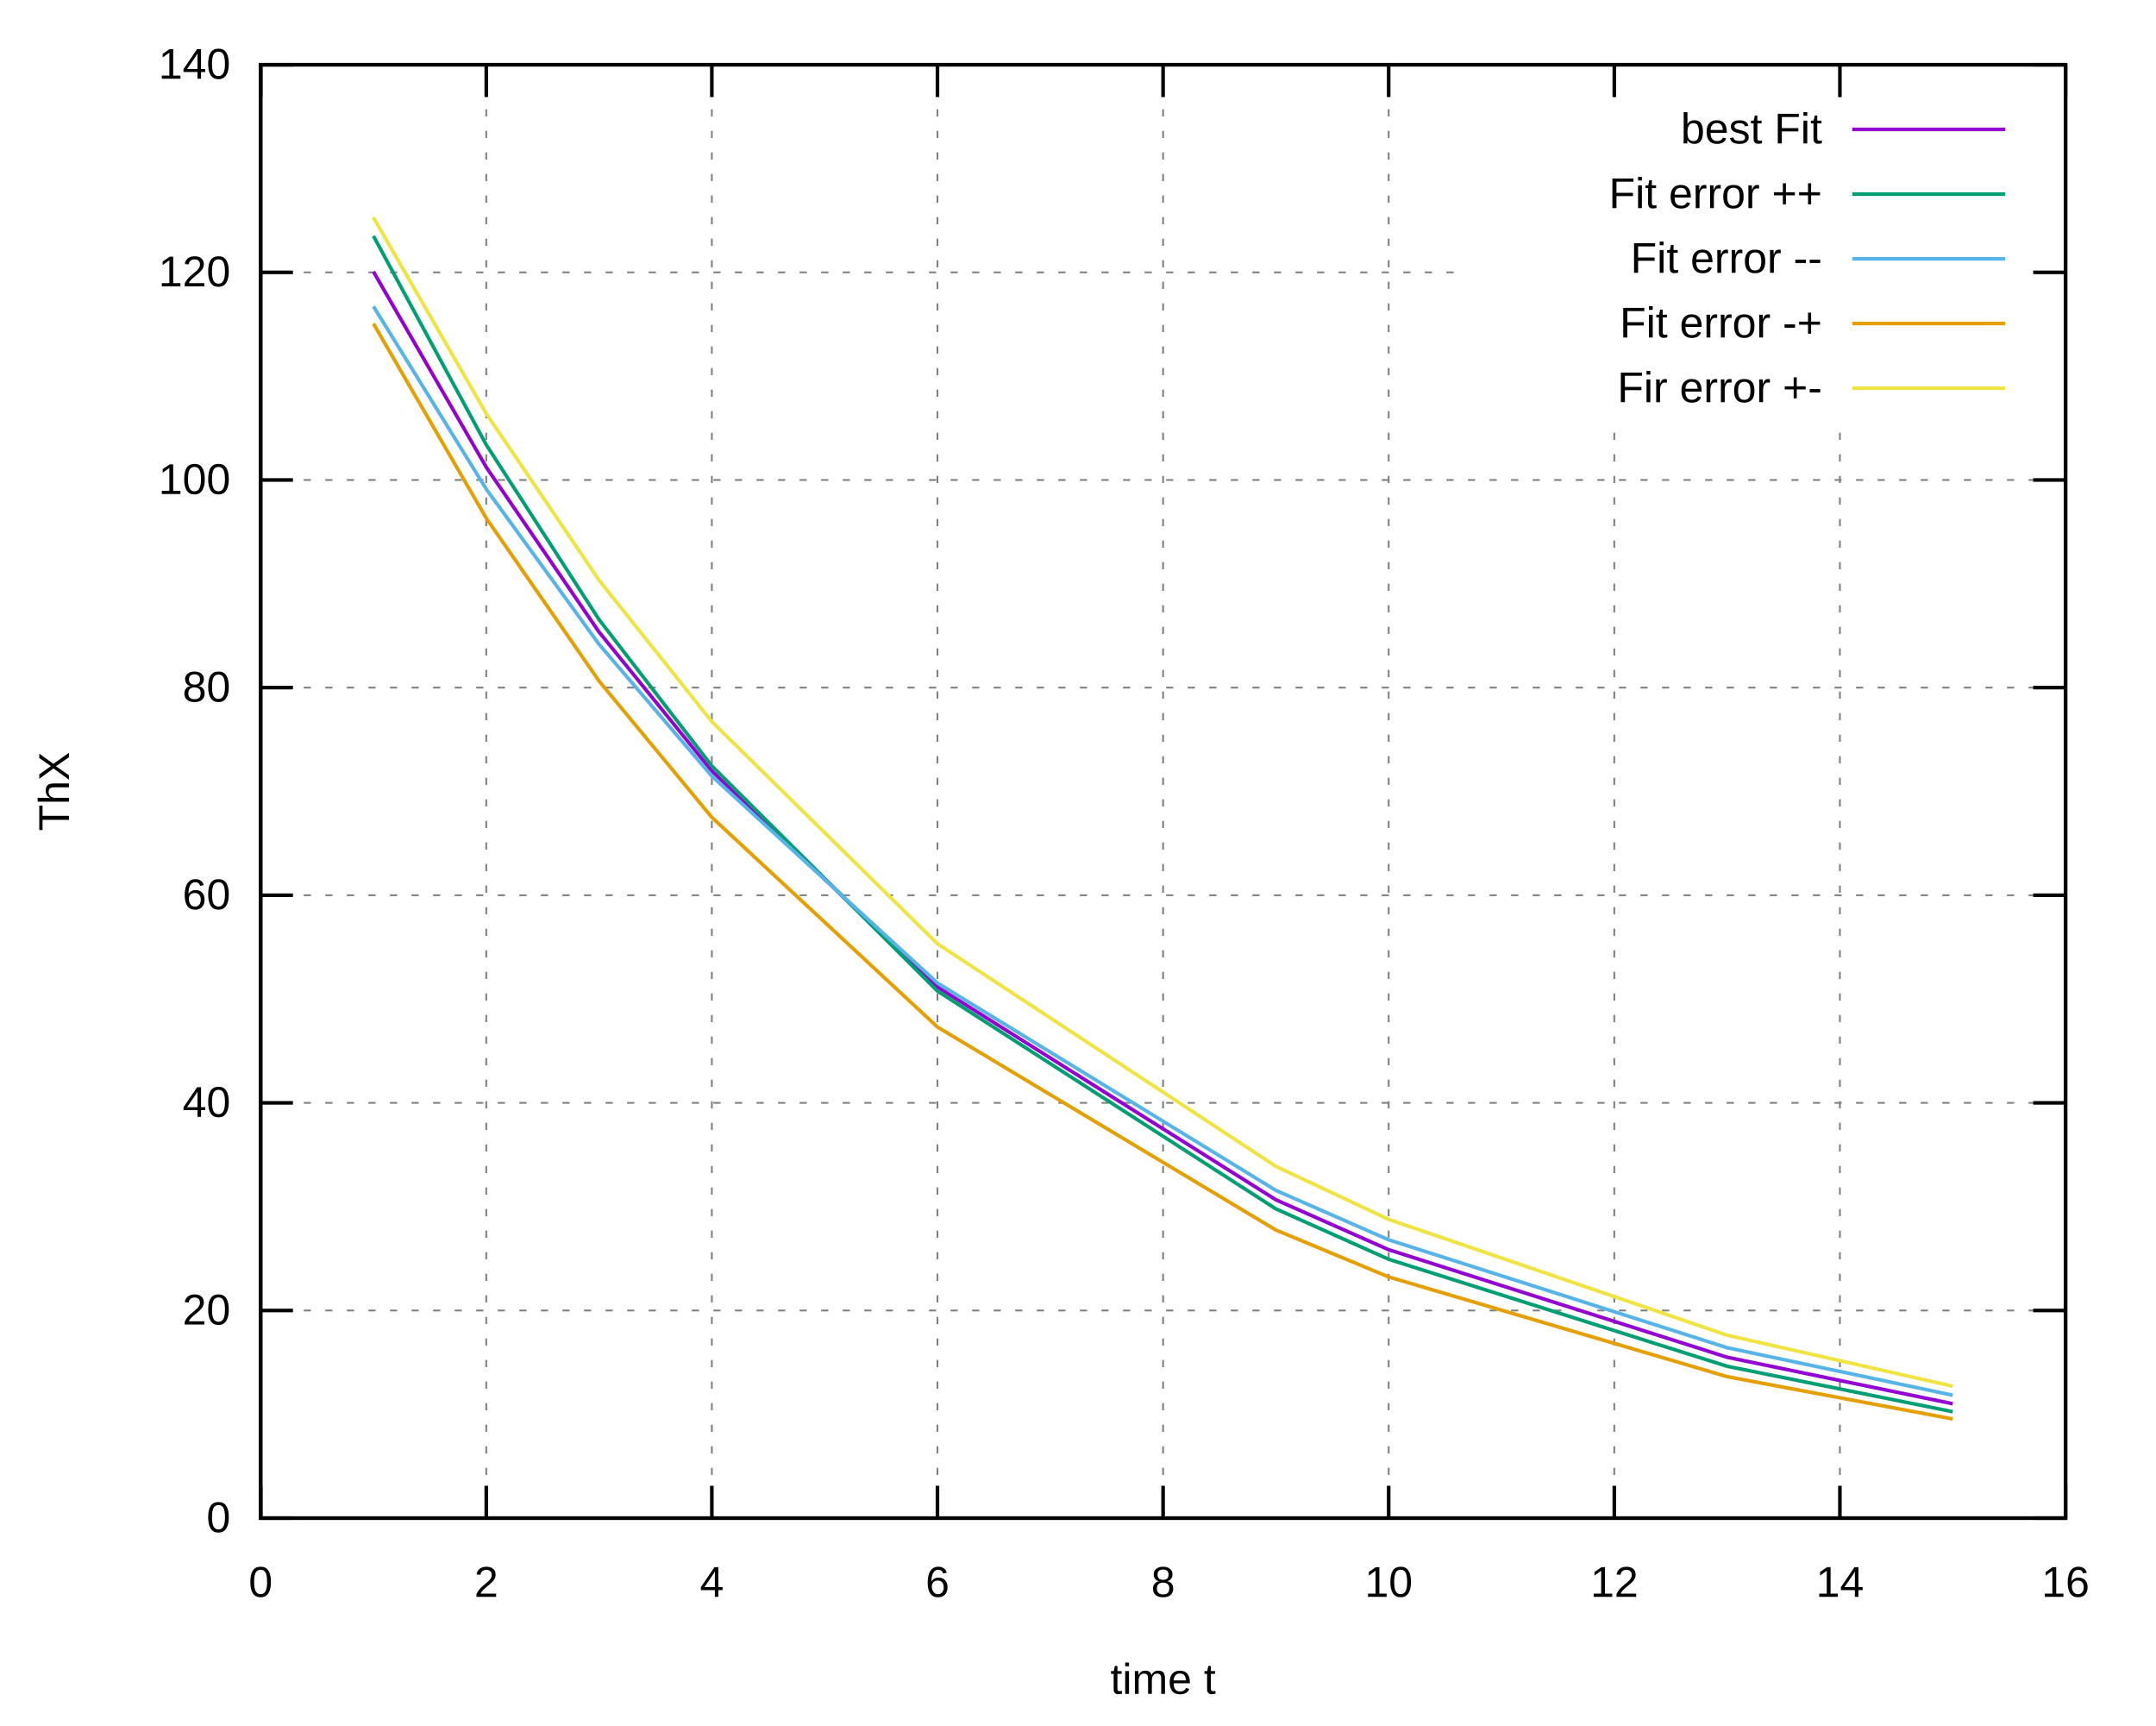
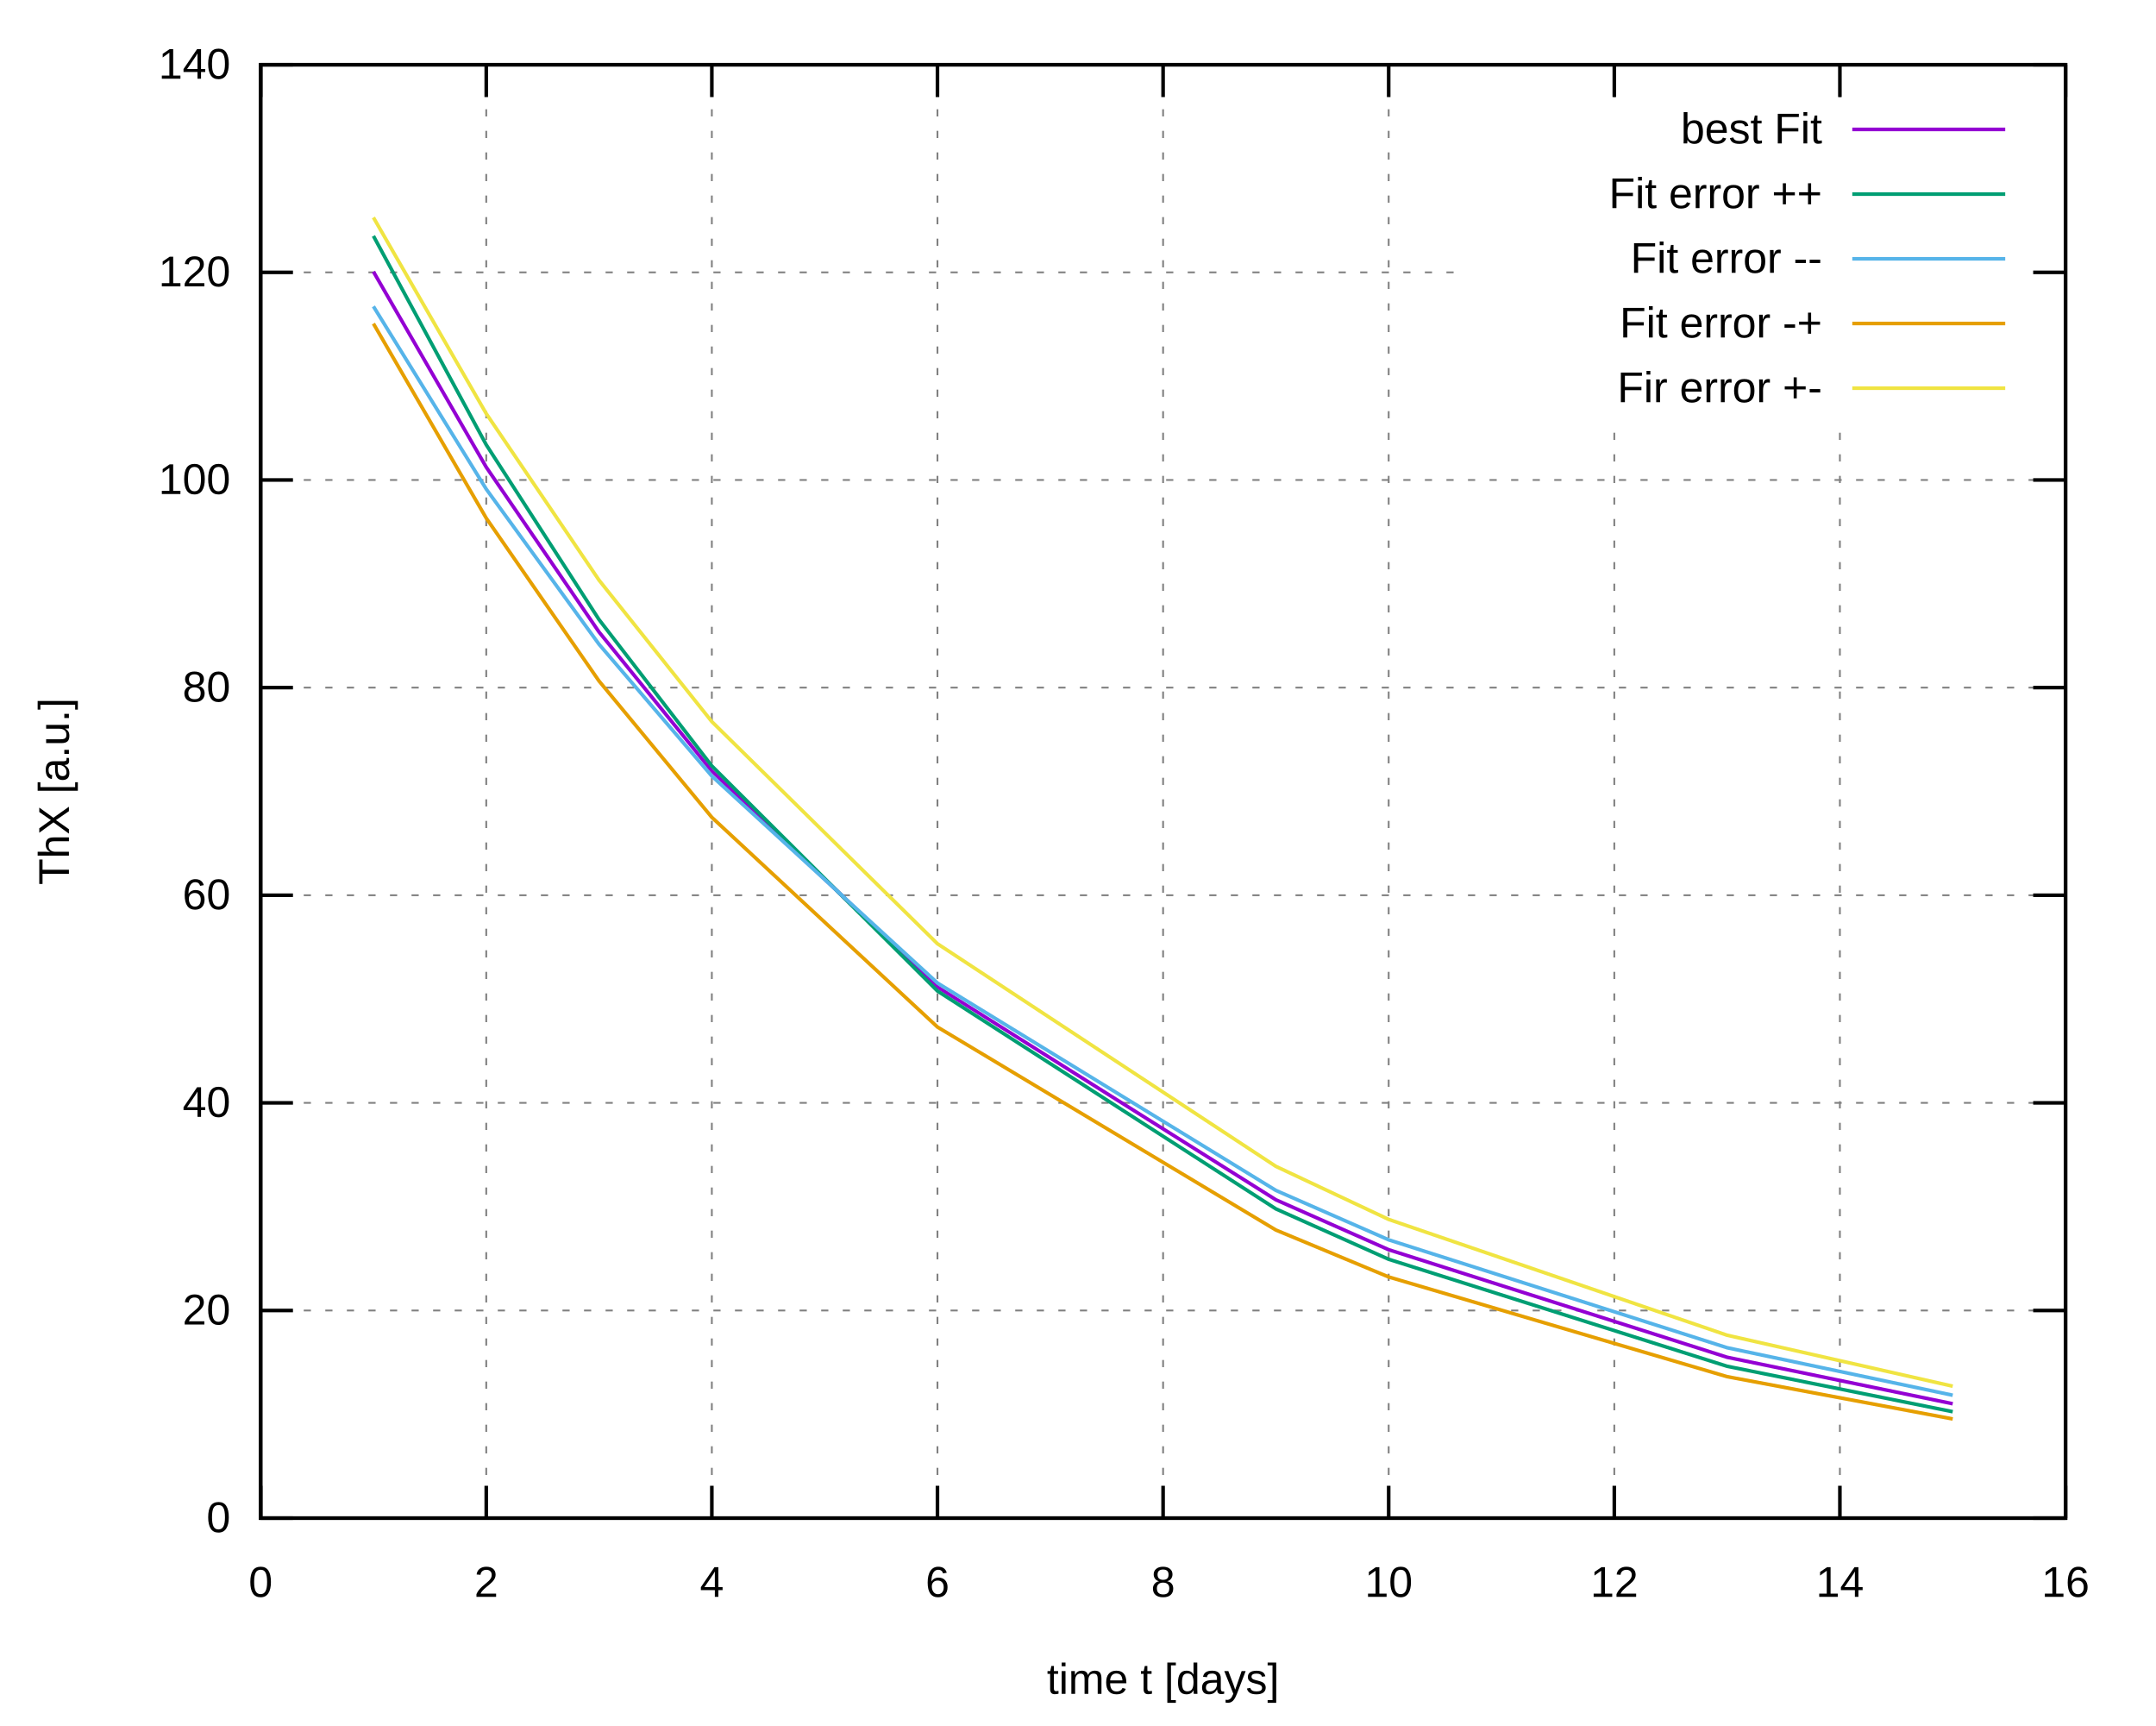
<svg xmlns="http://www.w3.org/2000/svg" xmlns:xlink="http://www.w3.org/1999/xlink" width="600" height="480" viewBox="0 0 600 480">
  <g id="gnuplot_canvas">
    <rect x="0" y="0" width="600" height="480" fill="none" />
    <defs>
      <circle id="gpDot" r="0.5" stroke-width="0.5" stroke="currentColor" />
      <path id="gpPt0" stroke-width="0.222" stroke="currentColor" d="M-1,0 h2 M0,-1 v2" />
      <path id="gpPt1" stroke-width="0.222" stroke="currentColor" d="M-1,-1 L1,1 M1,-1 L-1,1" />
      <path id="gpPt2" stroke-width="0.222" stroke="currentColor" d="M-1,0 L1,0 M0,-1 L0,1 M-1,-1 L1,1 M-1,1 L1,-1" />
      <rect id="gpPt3" stroke-width="0.222" stroke="currentColor" x="-1" y="-1" width="2" height="2" />
      <rect id="gpPt4" stroke-width="0.222" stroke="currentColor" fill="currentColor" x="-1" y="-1" width="2" height="2" />
      <circle id="gpPt5" stroke-width="0.222" stroke="currentColor" cx="0" cy="0" r="1" />
      <use xlink:href="#gpPt5" id="gpPt6" fill="currentColor" stroke="none" />
      <path id="gpPt7" stroke-width="0.222" stroke="currentColor" d="M0,-1.33 L-1.33,0.67 L1.33,0.67 z" />
      <use xlink:href="#gpPt7" id="gpPt8" fill="currentColor" stroke="none" />
      <use xlink:href="#gpPt7" id="gpPt9" stroke="currentColor" transform="rotate(180)" />
      <use xlink:href="#gpPt9" id="gpPt10" fill="currentColor" stroke="none" />
      <use xlink:href="#gpPt3" id="gpPt11" stroke="currentColor" transform="rotate(45)" />
      <use xlink:href="#gpPt11" id="gpPt12" fill="currentColor" stroke="none" />
      <path id="gpPt13" stroke-width="0.222" stroke="currentColor" d="M0,1.330 L1.265,0.411 L0.782,-1.067 L-0.782,-1.076 L-1.265,0.411 z" />
      <use xlink:href="#gpPt13" id="gpPt14" fill="currentColor" stroke="none" />
      <filter id="textbox" filterUnits="objectBoundingBox" x="0" y="0" height="1" width="1">
        <feFlood flood-color="white" flood-opacity="1" result="bgnd" />
        <feComposite in="SourceGraphic" in2="bgnd" operator="atop" />
      </filter>
      <filter id="greybox" filterUnits="objectBoundingBox" x="0" y="0" height="1" width="1">
        <feFlood flood-color="lightgrey" flood-opacity="1" result="grey" />
        <feComposite in="SourceGraphic" in2="grey" operator="atop" />
      </filter>
    </defs>
    <g fill="none" color="white" stroke="currentColor" stroke-width="1.00" stroke-linecap="butt" stroke-linejoin="miter">
</g>
    <g fill="none" color="black" stroke="currentColor" stroke-width="1.00" stroke-linecap="butt" stroke-linejoin="miter">
</g>
    <g fill="none" color="black" stroke="black" stroke-width="0.50" stroke-linecap="butt" stroke-linejoin="miter">
</g>
    <g fill="none" color="gray" stroke="currentColor" stroke-width="0.50" stroke-linecap="butt" stroke-linejoin="miter">
      <path stroke="gray" stroke-dasharray="2,4" class="gridline" d="M72.53,422.40 L574.82,422.40  " />
    </g>
    <g fill="none" color="gray" stroke="gray" stroke-width="1.00" stroke-linecap="butt" stroke-linejoin="miter">
</g>
    <g fill="none" color="black" stroke="currentColor" stroke-width="1.00" stroke-linecap="butt" stroke-linejoin="miter">
      <path stroke="black" d="M72.53,422.40 L81.53,422.40 M574.82,422.40 L565.82,422.40  " />
      <g transform="translate(64.14,426.30)" stroke="none" fill="black" font-family="Arial" font-size="12.00" text-anchor="end">
        <text>
          <tspan font-family="Arial"> 0</tspan>
        </text>
      </g>
    </g>
    <g fill="none" color="black" stroke="currentColor" stroke-width="1.00" stroke-linecap="butt" stroke-linejoin="miter">
</g>
    <g fill="none" color="black" stroke="black" stroke-width="0.50" stroke-linecap="butt" stroke-linejoin="miter">
</g>
    <g fill="none" color="gray" stroke="currentColor" stroke-width="0.50" stroke-linecap="butt" stroke-linejoin="miter">
      <path stroke="gray" stroke-dasharray="2,4" class="gridline" d="M72.53,364.63 L574.82,364.63  " />
    </g>
    <g fill="none" color="gray" stroke="gray" stroke-width="1.00" stroke-linecap="butt" stroke-linejoin="miter">
</g>
    <g fill="none" color="black" stroke="currentColor" stroke-width="1.00" stroke-linecap="butt" stroke-linejoin="miter">
      <path stroke="black" d="M72.53,364.63 L81.53,364.63 M574.82,364.63 L565.82,364.63  " />
      <g transform="translate(64.14,368.53)" stroke="none" fill="black" font-family="Arial" font-size="12.00" text-anchor="end">
        <text>
          <tspan font-family="Arial"> 20</tspan>
        </text>
      </g>
    </g>
    <g fill="none" color="black" stroke="currentColor" stroke-width="1.00" stroke-linecap="butt" stroke-linejoin="miter">
</g>
    <g fill="none" color="black" stroke="black" stroke-width="0.50" stroke-linecap="butt" stroke-linejoin="miter">
</g>
    <g fill="none" color="gray" stroke="currentColor" stroke-width="0.50" stroke-linecap="butt" stroke-linejoin="miter">
      <path stroke="gray" stroke-dasharray="2,4" class="gridline" d="M72.53,306.86 L574.82,306.86  " />
    </g>
    <g fill="none" color="gray" stroke="gray" stroke-width="1.00" stroke-linecap="butt" stroke-linejoin="miter">
</g>
    <g fill="none" color="black" stroke="currentColor" stroke-width="1.00" stroke-linecap="butt" stroke-linejoin="miter">
      <path stroke="black" d="M72.53,306.86 L81.53,306.86 M574.82,306.86 L565.82,306.86  " />
      <g transform="translate(64.14,310.76)" stroke="none" fill="black" font-family="Arial" font-size="12.00" text-anchor="end">
        <text>
          <tspan font-family="Arial"> 40</tspan>
        </text>
      </g>
    </g>
    <g fill="none" color="black" stroke="currentColor" stroke-width="1.00" stroke-linecap="butt" stroke-linejoin="miter">
</g>
    <g fill="none" color="black" stroke="black" stroke-width="0.50" stroke-linecap="butt" stroke-linejoin="miter">
</g>
    <g fill="none" color="gray" stroke="currentColor" stroke-width="0.50" stroke-linecap="butt" stroke-linejoin="miter">
      <path stroke="gray" stroke-dasharray="2,4" class="gridline" d="M72.53,249.09 L574.82,249.09  " />
    </g>
    <g fill="none" color="gray" stroke="gray" stroke-width="1.00" stroke-linecap="butt" stroke-linejoin="miter">
</g>
    <g fill="none" color="black" stroke="currentColor" stroke-width="1.00" stroke-linecap="butt" stroke-linejoin="miter">
      <path stroke="black" d="M72.53,249.09 L81.53,249.09 M574.82,249.09 L565.82,249.09  " />
      <g transform="translate(64.14,252.99)" stroke="none" fill="black" font-family="Arial" font-size="12.00" text-anchor="end">
        <text>
          <tspan font-family="Arial"> 60</tspan>
        </text>
      </g>
    </g>
    <g fill="none" color="black" stroke="currentColor" stroke-width="1.00" stroke-linecap="butt" stroke-linejoin="miter">
</g>
    <g fill="none" color="black" stroke="black" stroke-width="0.50" stroke-linecap="butt" stroke-linejoin="miter">
</g>
    <g fill="none" color="gray" stroke="currentColor" stroke-width="0.50" stroke-linecap="butt" stroke-linejoin="miter">
      <path stroke="gray" stroke-dasharray="2,4" class="gridline" d="M72.53,191.32 L574.82,191.32  " />
    </g>
    <g fill="none" color="gray" stroke="gray" stroke-width="1.00" stroke-linecap="butt" stroke-linejoin="miter">
</g>
    <g fill="none" color="black" stroke="currentColor" stroke-width="1.00" stroke-linecap="butt" stroke-linejoin="miter">
      <path stroke="black" d="M72.53,191.32 L81.53,191.32 M574.82,191.32 L565.82,191.32  " />
      <g transform="translate(64.14,195.22)" stroke="none" fill="black" font-family="Arial" font-size="12.00" text-anchor="end">
        <text>
          <tspan font-family="Arial"> 80</tspan>
        </text>
      </g>
    </g>
    <g fill="none" color="black" stroke="currentColor" stroke-width="1.00" stroke-linecap="butt" stroke-linejoin="miter">
</g>
    <g fill="none" color="black" stroke="black" stroke-width="0.50" stroke-linecap="butt" stroke-linejoin="miter">
</g>
    <g fill="none" color="gray" stroke="currentColor" stroke-width="0.50" stroke-linecap="butt" stroke-linejoin="miter">
      <path stroke="gray" stroke-dasharray="2,4" class="gridline" d="M72.53,133.55 L574.82,133.55  " />
    </g>
    <g fill="none" color="gray" stroke="gray" stroke-width="1.00" stroke-linecap="butt" stroke-linejoin="miter">
</g>
    <g fill="none" color="black" stroke="currentColor" stroke-width="1.00" stroke-linecap="butt" stroke-linejoin="miter">
      <path stroke="black" d="M72.53,133.55 L81.53,133.55 M574.82,133.55 L565.82,133.55  " />
      <g transform="translate(64.14,137.45)" stroke="none" fill="black" font-family="Arial" font-size="12.00" text-anchor="end">
        <text>
          <tspan font-family="Arial"> 100</tspan>
        </text>
      </g>
    </g>
    <g fill="none" color="black" stroke="currentColor" stroke-width="1.00" stroke-linecap="butt" stroke-linejoin="miter">
</g>
    <g fill="none" color="black" stroke="black" stroke-width="0.50" stroke-linecap="butt" stroke-linejoin="miter">
</g>
    <g fill="none" color="gray" stroke="currentColor" stroke-width="0.50" stroke-linecap="butt" stroke-linejoin="miter">
      <path stroke="gray" stroke-dasharray="2,4" class="gridline" d="M72.53,75.78 L406.41,75.78 M566.43,75.78 L574.82,75.78  " />
    </g>
    <g fill="none" color="gray" stroke="gray" stroke-width="1.00" stroke-linecap="butt" stroke-linejoin="miter">
</g>
    <g fill="none" color="black" stroke="currentColor" stroke-width="1.00" stroke-linecap="butt" stroke-linejoin="miter">
      <path stroke="black" d="M72.53,75.78 L81.53,75.78 M574.82,75.78 L565.82,75.78  " />
      <g transform="translate(64.14,79.68)" stroke="none" fill="black" font-family="Arial" font-size="12.00" text-anchor="end">
        <text>
          <tspan font-family="Arial"> 120</tspan>
        </text>
      </g>
    </g>
    <g fill="none" color="black" stroke="currentColor" stroke-width="1.00" stroke-linecap="butt" stroke-linejoin="miter">
</g>
    <g fill="none" color="black" stroke="black" stroke-width="0.50" stroke-linecap="butt" stroke-linejoin="miter">
</g>
    <g fill="none" color="gray" stroke="currentColor" stroke-width="0.50" stroke-linecap="butt" stroke-linejoin="miter">
      <path stroke="gray" stroke-dasharray="2,4" class="gridline" d="M72.53,18.01 L574.82,18.01  " />
    </g>
    <g fill="none" color="gray" stroke="gray" stroke-width="1.00" stroke-linecap="butt" stroke-linejoin="miter">
</g>
    <g fill="none" color="black" stroke="currentColor" stroke-width="1.00" stroke-linecap="butt" stroke-linejoin="miter">
      <path stroke="black" d="M72.53,18.01 L81.53,18.01 M574.82,18.01 L565.82,18.01  " />
      <g transform="translate(64.14,21.91)" stroke="none" fill="black" font-family="Arial" font-size="12.00" text-anchor="end">
        <text>
          <tspan font-family="Arial"> 140</tspan>
        </text>
      </g>
    </g>
    <g fill="none" color="black" stroke="currentColor" stroke-width="1.00" stroke-linecap="butt" stroke-linejoin="miter">
</g>
    <g fill="none" color="black" stroke="black" stroke-width="0.50" stroke-linecap="butt" stroke-linejoin="miter">
</g>
    <g fill="none" color="gray" stroke="currentColor" stroke-width="0.50" stroke-linecap="butt" stroke-linejoin="miter">
      <path stroke="gray" stroke-dasharray="2,4" class="gridline" d="M72.53,422.40 L72.53,18.01  " />
    </g>
    <g fill="none" color="gray" stroke="gray" stroke-width="1.00" stroke-linecap="butt" stroke-linejoin="miter">
</g>
    <g fill="none" color="black" stroke="currentColor" stroke-width="1.00" stroke-linecap="butt" stroke-linejoin="miter">
      <path stroke="black" d="M72.53,422.40 L72.53,413.40 M72.53,18.01 L72.53,27.01  " />
      <g transform="translate(72.53,444.30)" stroke="none" fill="black" font-family="Arial" font-size="12.00" text-anchor="middle">
        <text>
          <tspan font-family="Arial"> 0</tspan>
        </text>
      </g>
    </g>
    <g fill="none" color="black" stroke="currentColor" stroke-width="1.00" stroke-linecap="butt" stroke-linejoin="miter">
</g>
    <g fill="none" color="black" stroke="black" stroke-width="0.50" stroke-linecap="butt" stroke-linejoin="miter">
</g>
    <g fill="none" color="gray" stroke="currentColor" stroke-width="0.50" stroke-linecap="butt" stroke-linejoin="miter">
      <path stroke="gray" stroke-dasharray="2,4" class="gridline" d="M135.32,422.40 L135.32,18.01  " />
    </g>
    <g fill="none" color="gray" stroke="gray" stroke-width="1.00" stroke-linecap="butt" stroke-linejoin="miter">
</g>
    <g fill="none" color="black" stroke="currentColor" stroke-width="1.00" stroke-linecap="butt" stroke-linejoin="miter">
      <path stroke="black" d="M135.32,422.40 L135.32,413.40 M135.32,18.01 L135.32,27.01  " />
      <g transform="translate(135.32,444.30)" stroke="none" fill="black" font-family="Arial" font-size="12.00" text-anchor="middle">
        <text>
          <tspan font-family="Arial"> 2</tspan>
        </text>
      </g>
    </g>
    <g fill="none" color="black" stroke="currentColor" stroke-width="1.00" stroke-linecap="butt" stroke-linejoin="miter">
</g>
    <g fill="none" color="black" stroke="black" stroke-width="0.50" stroke-linecap="butt" stroke-linejoin="miter">
</g>
    <g fill="none" color="gray" stroke="currentColor" stroke-width="0.50" stroke-linecap="butt" stroke-linejoin="miter">
      <path stroke="gray" stroke-dasharray="2,4" class="gridline" d="M198.10,422.40 L198.10,18.01  " />
    </g>
    <g fill="none" color="gray" stroke="gray" stroke-width="1.00" stroke-linecap="butt" stroke-linejoin="miter">
</g>
    <g fill="none" color="black" stroke="currentColor" stroke-width="1.00" stroke-linecap="butt" stroke-linejoin="miter">
      <path stroke="black" d="M198.10,422.40 L198.10,413.40 M198.10,18.01 L198.10,27.01  " />
      <g transform="translate(198.10,444.30)" stroke="none" fill="black" font-family="Arial" font-size="12.00" text-anchor="middle">
        <text>
          <tspan font-family="Arial"> 4</tspan>
        </text>
      </g>
    </g>
    <g fill="none" color="black" stroke="currentColor" stroke-width="1.00" stroke-linecap="butt" stroke-linejoin="miter">
</g>
    <g fill="none" color="black" stroke="black" stroke-width="0.50" stroke-linecap="butt" stroke-linejoin="miter">
</g>
    <g fill="none" color="gray" stroke="currentColor" stroke-width="0.50" stroke-linecap="butt" stroke-linejoin="miter">
      <path stroke="gray" stroke-dasharray="2,4" class="gridline" d="M260.89,422.40 L260.89,18.01  " />
    </g>
    <g fill="none" color="gray" stroke="gray" stroke-width="1.00" stroke-linecap="butt" stroke-linejoin="miter">
</g>
    <g fill="none" color="black" stroke="currentColor" stroke-width="1.00" stroke-linecap="butt" stroke-linejoin="miter">
      <path stroke="black" d="M260.89,422.40 L260.89,413.40 M260.89,18.01 L260.89,27.01  " />
      <g transform="translate(260.89,444.30)" stroke="none" fill="black" font-family="Arial" font-size="12.00" text-anchor="middle">
        <text>
          <tspan font-family="Arial"> 6</tspan>
        </text>
      </g>
    </g>
    <g fill="none" color="black" stroke="currentColor" stroke-width="1.00" stroke-linecap="butt" stroke-linejoin="miter">
</g>
    <g fill="none" color="black" stroke="black" stroke-width="0.50" stroke-linecap="butt" stroke-linejoin="miter">
</g>
    <g fill="none" color="gray" stroke="currentColor" stroke-width="0.50" stroke-linecap="butt" stroke-linejoin="miter">
      <path stroke="gray" stroke-dasharray="2,4" class="gridline" d="M323.68,422.40 L323.68,18.01  " />
    </g>
    <g fill="none" color="gray" stroke="gray" stroke-width="1.00" stroke-linecap="butt" stroke-linejoin="miter">
</g>
    <g fill="none" color="black" stroke="currentColor" stroke-width="1.00" stroke-linecap="butt" stroke-linejoin="miter">
      <path stroke="black" d="M323.68,422.40 L323.68,413.40 M323.68,18.01 L323.68,27.01  " />
      <g transform="translate(323.68,444.30)" stroke="none" fill="black" font-family="Arial" font-size="12.00" text-anchor="middle">
        <text>
          <tspan font-family="Arial"> 8</tspan>
        </text>
      </g>
    </g>
    <g fill="none" color="black" stroke="currentColor" stroke-width="1.00" stroke-linecap="butt" stroke-linejoin="miter">
</g>
    <g fill="none" color="black" stroke="black" stroke-width="0.50" stroke-linecap="butt" stroke-linejoin="miter">
</g>
    <g fill="none" color="gray" stroke="currentColor" stroke-width="0.50" stroke-linecap="butt" stroke-linejoin="miter">
      <path stroke="gray" stroke-dasharray="2,4" class="gridline" d="M386.46,422.40 L386.46,18.01  " />
    </g>
    <g fill="none" color="gray" stroke="gray" stroke-width="1.00" stroke-linecap="butt" stroke-linejoin="miter">
</g>
    <g fill="none" color="black" stroke="currentColor" stroke-width="1.00" stroke-linecap="butt" stroke-linejoin="miter">
      <path stroke="black" d="M386.46,422.40 L386.46,413.40 M386.46,18.01 L386.46,27.01  " />
      <g transform="translate(386.46,444.30)" stroke="none" fill="black" font-family="Arial" font-size="12.00" text-anchor="middle">
        <text>
          <tspan font-family="Arial"> 10</tspan>
        </text>
      </g>
    </g>
    <g fill="none" color="black" stroke="currentColor" stroke-width="1.00" stroke-linecap="butt" stroke-linejoin="miter">
</g>
    <g fill="none" color="black" stroke="black" stroke-width="0.50" stroke-linecap="butt" stroke-linejoin="miter">
</g>
    <g fill="none" color="gray" stroke="currentColor" stroke-width="0.50" stroke-linecap="butt" stroke-linejoin="miter">
      <path stroke="gray" stroke-dasharray="2,4" class="gridline" d="M449.25,422.40 L449.25,117.01 M449.25,27.01 L449.25,18.01  " />
    </g>
    <g fill="none" color="gray" stroke="gray" stroke-width="1.00" stroke-linecap="butt" stroke-linejoin="miter">
</g>
    <g fill="none" color="black" stroke="currentColor" stroke-width="1.00" stroke-linecap="butt" stroke-linejoin="miter">
      <path stroke="black" d="M449.25,422.40 L449.25,413.40 M449.25,18.01 L449.25,27.01  " />
      <g transform="translate(449.25,444.30)" stroke="none" fill="black" font-family="Arial" font-size="12.00" text-anchor="middle">
        <text>
          <tspan font-family="Arial"> 12</tspan>
        </text>
      </g>
    </g>
    <g fill="none" color="black" stroke="currentColor" stroke-width="1.00" stroke-linecap="butt" stroke-linejoin="miter">
</g>
    <g fill="none" color="black" stroke="black" stroke-width="0.50" stroke-linecap="butt" stroke-linejoin="miter">
</g>
    <g fill="none" color="gray" stroke="currentColor" stroke-width="0.50" stroke-linecap="butt" stroke-linejoin="miter">
      <path stroke="gray" stroke-dasharray="2,4" class="gridline" d="M512.03,422.40 L512.03,117.01 M512.03,27.01 L512.03,18.01  " />
    </g>
    <g fill="none" color="gray" stroke="gray" stroke-width="1.00" stroke-linecap="butt" stroke-linejoin="miter">
</g>
    <g fill="none" color="black" stroke="currentColor" stroke-width="1.00" stroke-linecap="butt" stroke-linejoin="miter">
      <path stroke="black" d="M512.03,422.40 L512.03,413.40 M512.03,18.01 L512.03,27.01  " />
      <g transform="translate(512.03,444.30)" stroke="none" fill="black" font-family="Arial" font-size="12.00" text-anchor="middle">
        <text>
          <tspan font-family="Arial"> 14</tspan>
        </text>
      </g>
    </g>
    <g fill="none" color="black" stroke="currentColor" stroke-width="1.00" stroke-linecap="butt" stroke-linejoin="miter">
</g>
    <g fill="none" color="black" stroke="black" stroke-width="0.50" stroke-linecap="butt" stroke-linejoin="miter">
</g>
    <g fill="none" color="gray" stroke="currentColor" stroke-width="0.50" stroke-linecap="butt" stroke-linejoin="miter">
      <path stroke="gray" stroke-dasharray="2,4" class="gridline" d="M574.82,422.40 L574.82,18.01  " />
    </g>
    <g fill="none" color="gray" stroke="gray" stroke-width="1.00" stroke-linecap="butt" stroke-linejoin="miter">
</g>
    <g fill="none" color="black" stroke="currentColor" stroke-width="1.00" stroke-linecap="butt" stroke-linejoin="miter">
      <path stroke="black" d="M574.82,422.40 L574.82,413.40 M574.82,18.01 L574.82,27.01  " />
      <g transform="translate(574.82,444.30)" stroke="none" fill="black" font-family="Arial" font-size="12.00" text-anchor="middle">
        <text>
          <tspan font-family="Arial"> 16</tspan>
        </text>
      </g>
    </g>
    <g fill="none" color="black" stroke="currentColor" stroke-width="1.00" stroke-linecap="butt" stroke-linejoin="miter">
</g>
    <g fill="none" color="black" stroke="currentColor" stroke-width="1.00" stroke-linecap="butt" stroke-linejoin="miter">
      <path stroke="black" d="M72.53,18.01 L72.53,422.40 L574.82,422.40 L574.82,18.01 L72.53,18.01 Z  " />
    </g>
    <g fill="none" color="black" stroke="currentColor" stroke-width="1.00" stroke-linecap="butt" stroke-linejoin="miter">
</g>
    <g id="gnuplot_plot_1">
      <g fill="none" color="black" stroke="currentColor" stroke-width="1.00" stroke-linecap="butt" stroke-linejoin="miter">
        <g transform="translate(507.09,39.91)" stroke="none" fill="black" font-family="Arial" font-size="12.00" text-anchor="end">
          <text>
            <tspan font-family="Arial">best Fit</tspan>
          </text>
        </g>
      </g>
      <g fill="none" color="black" stroke="currentColor" stroke-width="1.00" stroke-linecap="butt" stroke-linejoin="miter">
        <path stroke="rgb(148,   0, 211)" d="M515.48,36.01 L558.04,36.01 M103.92,75.59 L135.32,129.99 L166.71,175.86 L198.10,214.53 L260.89,274.63 L355.07,333.83   L386.46,347.72 L480.64,377.64 L543.43,390.58  " />
      </g>
    </g>
    <g id="gnuplot_plot_2">
      <g fill="none" color="black" stroke="currentColor" stroke-width="1.00" stroke-linecap="butt" stroke-linejoin="miter">
        <g transform="translate(507.09,57.91)" stroke="none" fill="black" font-family="Arial" font-size="12.00" text-anchor="end">
          <text>
            <tspan font-family="Arial">Fit error ++</tspan>
          </text>
        </g>
      </g>
      <g fill="none" color="black" stroke="currentColor" stroke-width="1.00" stroke-linecap="butt" stroke-linejoin="miter">
        <path stroke="rgb(  0, 158, 115)" d="M515.48,54.01 L558.04,54.01 M103.92,65.65 L135.32,123.76 L166.71,172.40 L198.10,213.12 L260.89,275.74 L355.07,336.36   L386.46,350.38 L480.64,380.15 L543.43,392.79  " />
      </g>
    </g>
    <g id="gnuplot_plot_3">
      <g fill="none" color="black" stroke="currentColor" stroke-width="1.00" stroke-linecap="butt" stroke-linejoin="miter">
        <g transform="translate(507.09,75.91)" stroke="none" fill="black" font-family="Arial" font-size="12.00" text-anchor="end">
          <text>
            <tspan font-family="Arial">Fit error --</tspan>
          </text>
        </g>
      </g>
      <g fill="none" color="black" stroke="currentColor" stroke-width="1.00" stroke-linecap="butt" stroke-linejoin="miter">
        <path stroke="rgb( 86, 180, 233)" d="M515.48,72.01 L558.04,72.01 M103.92,85.25 L135.32,136.09 L166.71,179.27 L198.10,215.94 L260.89,273.51 L355.07,331.22   L386.46,344.97 L480.64,374.99 L543.43,388.21  " />
      </g>
    </g>
    <g id="gnuplot_plot_4">
      <g fill="none" color="black" stroke="currentColor" stroke-width="1.00" stroke-linecap="butt" stroke-linejoin="miter">
        <g transform="translate(507.09,93.91)" stroke="none" fill="black" font-family="Arial" font-size="12.00" text-anchor="end">
          <text>
            <tspan font-family="Arial">Fit error -+</tspan>
          </text>
        </g>
      </g>
      <g fill="none" color="black" stroke="currentColor" stroke-width="1.00" stroke-linecap="butt" stroke-linejoin="miter">
        <path stroke="rgb(230, 159,   0)" d="M515.48,90.01 L558.04,90.01 M103.92,90.04 L135.32,144.17 L166.71,189.49 L198.10,227.42 L260.89,285.76 L355.07,342.24   L386.46,355.30 L480.64,383.04 L543.43,394.81  " />
      </g>
    </g>
    <g id="gnuplot_plot_5">
      <g fill="none" color="black" stroke="currentColor" stroke-width="1.00" stroke-linecap="butt" stroke-linejoin="miter">
        <g transform="translate(507.09,111.91)" stroke="none" fill="black" font-family="Arial" font-size="12.00" text-anchor="end">
          <text>
            <tspan font-family="Arial">Fir error +-</tspan>
          </text>
        </g>
      </g>
      <g fill="none" color="black" stroke="currentColor" stroke-width="1.00" stroke-linecap="butt" stroke-linejoin="miter">
        <path stroke="rgb(240, 228,  66)" d="M515.48,108.01 L558.04,108.01 M103.92,60.51 L135.32,115.09 L166.71,161.43 L198.10,200.79 L260.89,262.59 L355.07,324.53   L386.46,339.29 L480.64,371.51 L543.43,385.70  " />
      </g>
    </g>
    <g fill="none" color="white" stroke="rgb(240, 228,  66)" stroke-width="2.00" stroke-linecap="butt" stroke-linejoin="miter">
</g>
    <g fill="none" color="black" stroke="currentColor" stroke-width="2.00" stroke-linecap="butt" stroke-linejoin="miter">
</g>
    <g fill="none" color="black" stroke="black" stroke-width="1.00" stroke-linecap="butt" stroke-linejoin="miter">
</g>
    <g fill="none" color="black" stroke="currentColor" stroke-width="1.00" stroke-linecap="butt" stroke-linejoin="miter">
      <path stroke="black" d="M72.53,18.01 L72.53,422.40 L574.82,422.40 L574.82,18.01 L72.53,18.01 Z  " />
      <g transform="translate(19.18,220.21) rotate(270.00)" stroke="none" fill="black" font-family="Arial" font-size="12.00" text-anchor="middle">
        <text>
-           <tspan font-family="Arial">ThX</tspan>
+           <tspan font-family="Arial">ThX [a.u.]</tspan>
        </text>
      </g>
    </g>
    <g fill="none" color="black" stroke="currentColor" stroke-width="1.00" stroke-linecap="butt" stroke-linejoin="miter">
      <g transform="translate(323.67,471.30)" stroke="none" fill="black" font-family="Arial" font-size="12.00" text-anchor="middle">
        <text>
-           <tspan font-family="Arial">time t</tspan>
+           <tspan font-family="Arial">time t [days]</tspan>
        </text>
      </g>
    </g>
    <g fill="none" color="black" stroke="currentColor" stroke-width="1.00" stroke-linecap="butt" stroke-linejoin="miter">
</g>
    <g fill="none" color="black" stroke="currentColor" stroke-width="1.00" stroke-linecap="butt" stroke-linejoin="miter">
</g>
  </g>
</svg>
